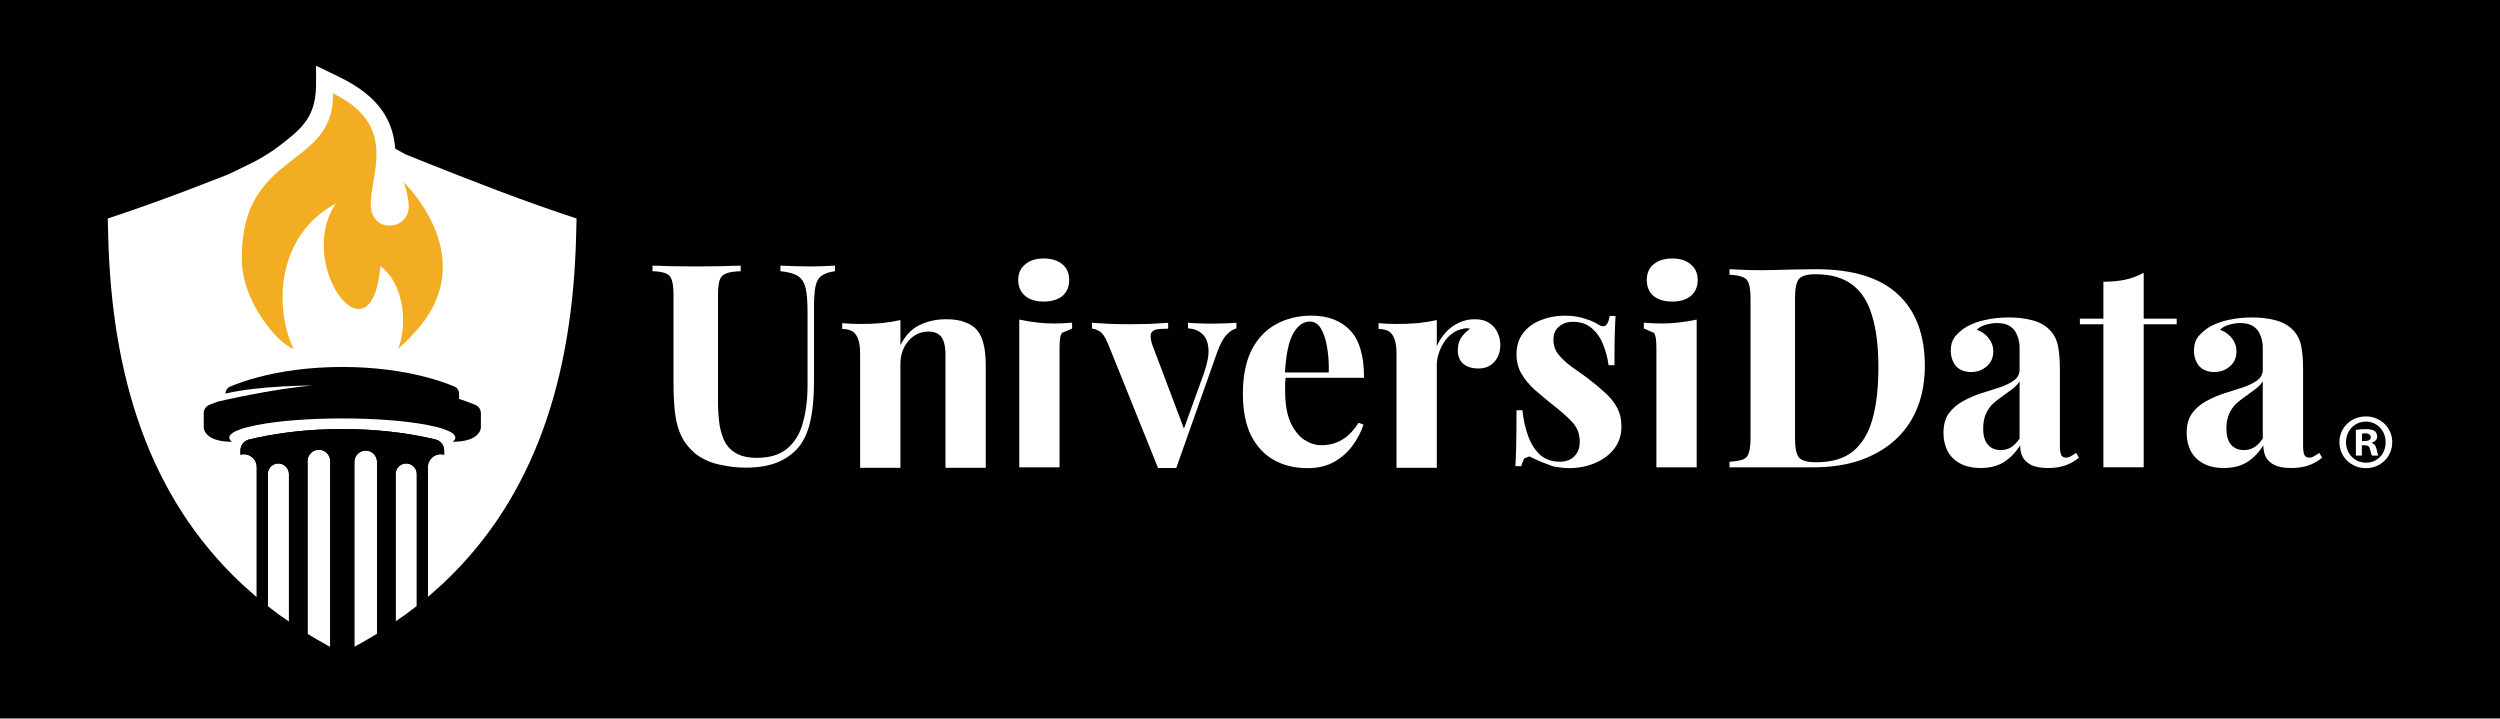
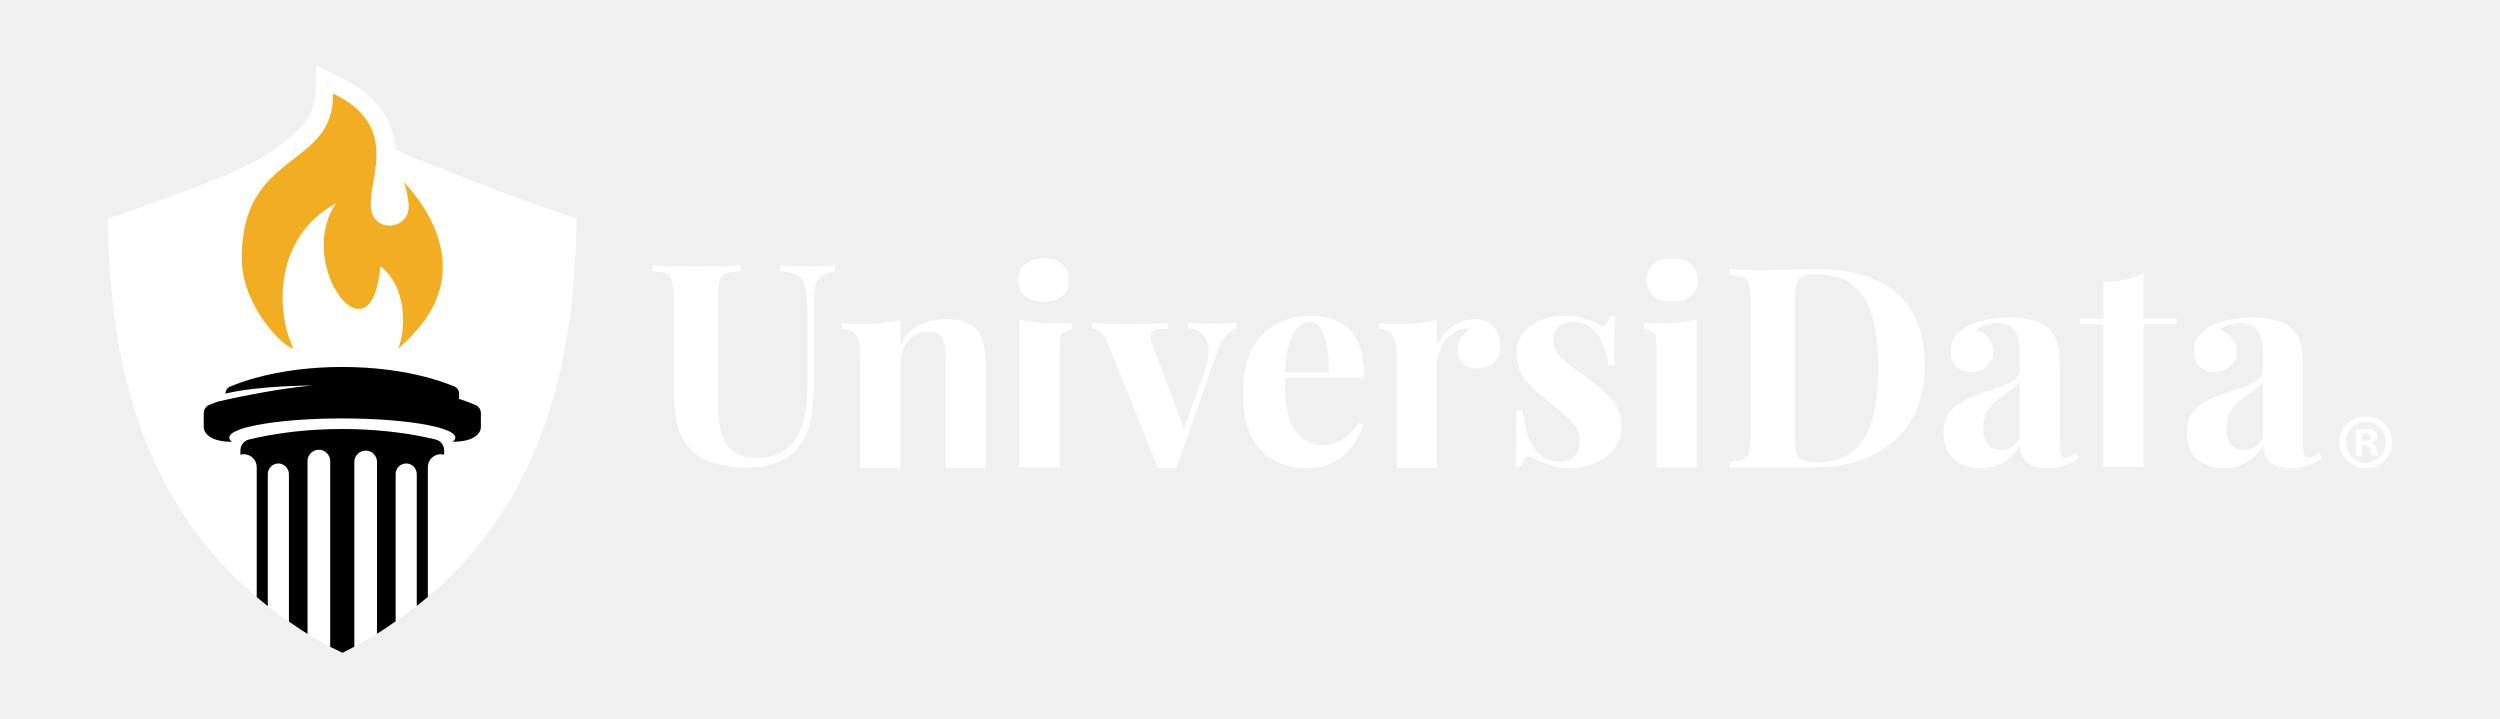
- <svg xmlns="http://www.w3.org/2000/svg" viewBox="0 0 2140 615">
-   <defs>
-     <style>
-       .cls-1 {
-         fill: #fff;
-       }
- 
-       .cls-2 {
-         fill: #f3ad23;
-       }
-     </style>
-   </defs>
-   <rect width="2140" height="615" />
-   <g id="Fiamma_15_" data-name="Fiamma 15%">
+ <svg xmlns="http://www.w3.org/2000/svg" id="Fiamma_15_" data-name="Fiamma 15%" viewBox="0 0 2140 615">
+   <g>
    <g>
-       <g>
-         <g>
-           <path class="cls-1" d="M272.96,384.97c-4.31,0-7.97,2.81-9.23,6.71-.31.94-.47,1.95-.47,3.01v147.9c5.66,3.47,11.5,6.85,17.48,10.13l1.94.95v-158.98c0-5.36-4.37-9.72-9.72-9.72Z" />
-           <path class="cls-1" d="M313.05,385.71c-5.36,0-9.72,4.36-9.72,9.72v158.16l1.7-.87c6.07-3.33,11.99-6.75,17.73-10.28v-147.02c0-5.36-4.37-9.72-9.71-9.72Z" />
-           <path class="cls-1" d="M478.39,181.95c-5.78-1.94-11.52-3.96-17.27-5.99-23.26-8.2-46.28-17.06-69.25-26.03-14.94-5.84-29.81-11.83-44.7-17.8-3.01-1.67-5.96-3.3-8.84-4.81-1.77-22.18-11.78-44.09-48.29-61.61l-19.49-9.48v12.46c.62,30.09-10.33,39.9-30.38,55.35l-.1.1c-4.03,3.11-8.2,6-12.53,8.66-3.97,2.49-8.07,4.79-12.3,6.85-4.63,2.3-9.35,4.6-14.21,6.92-1.87.91-3.8,1.81-5.7,2.72-.53.21-1.07.43-1.6.64-22.98,8.98-46,17.85-69.26,26.06-5.69,2.01-11.39,4.02-17.11,5.95l-15.12,5.09.42,15.94c3.08,117.95,34.03,221.61,114.07,296.63l11.13,9.95c.63.54,1.28,1.07,1.92,1.61v-111.24c0-5.33-3.72-9.66-8.49-10.79-1.69-.42-3.51-.42-5.33.07l-.13.05v-3.69c0-4.44,3.04-8.29,7.36-9.33l.07-.02h.03c2.13-.54,4.28-1.02,6.49-1.5,22.08-4.78,46.93-7.46,73.24-7.46s51.16,2.68,73.24,7.46c2.19.47,4.36.96,6.49,1.5h.02l.08.02c4.32,1.04,7.36,4.89,7.36,9.33v3.69l-.16-.05c-6.97-1.85-13.79,3.5-13.79,10.73v111.03c.55-.47,1.12-.93,1.67-1.4l11.13-9.95c80.04-75.01,110.98-178.66,114.07-296.6l.42-15.97-15.15-5.08Z" />
-           <path class="cls-1" d="M347.71,396.72c-4.96,0-9.04,4.05-9.04,9.04v126.07l7.94-5.45c3.47-2.53,6.85-5.1,10.17-7.71v-112.91c0-4.99-4.08-9.04-9.07-9.04Z" />
-           <path class="cls-1" d="M238.3,396.72c-4.73,0-8.62,3.64-9.02,8.24-.03.26-.05.52-.05.8v113.1c3.24,2.55,6.55,5.06,9.93,7.52l8.18,5.62v-126.24c0-4.96-4.08-9.04-9.04-9.04Z" />
-         </g>
-         <path id="Colonna" d="M380.03,389.19l.16.05v-3.69c0-4.44-3.04-8.29-7.36-9.33l-.08-.02h-.02c-2.13-.54-4.29-1.02-6.49-1.5-22.08-4.78-46.97-7.46-73.24-7.46s-51.16,2.68-73.24,7.46c-2.21.47-4.36.96-6.49,1.5h-.03l-.07.02c-4.32,1.04-7.36,4.89-7.36,9.33v3.69l.13-.05c1.82-.49,3.64-.49,5.33-.07,4.76,1.14,8.49,5.46,8.49,10.79v111.24c3.09,2.61,6.24,5.18,9.46,7.71v-113.1c0-.28.01-.54.05-.8.41-4.6,4.29-8.24,9.02-8.24s9.04,4.08,9.04,9.04v126.24l10.54,7.24c1.77,1.13,3.56,2.25,5.37,3.36v-147.9c0-1.06.16-2.06.47-3.01,1.27-3.9,4.93-6.71,9.23-6.71,5.35,0,9.72,4.36,9.72,9.72v158.98l10.49,5.1,10.15-5.18v-158.16c0-5.36,4.36-9.72,9.72-9.72s9.71,4.36,9.71,9.72v147.02c1.72-1.06,3.44-2.13,5.13-3.21l10.79-7.41v-126.07c0-4.99,4.08-9.04,9.04-9.04s9.07,4.05,9.07,9.04v112.91c3.22-2.53,6.37-5.11,9.46-7.72v-111.03c0-7.23,6.81-12.58,13.79-10.73Z" />
-         <path id="Capitello" d="M406.89,346.59c-4.41-1.83-9.07-3.54-13.92-5.16v-4.62c0-2.6-1.58-4.93-3.98-5.93-6.87-2.85-14.42-5.4-22.5-7.61-21.35-5.8-46.53-9.15-73.48-9.15s-52.15,3.34-73.48,9.15c-8.09,2.2-15.63,4.76-22.5,7.61-2.4,1-3.98,3.32-3.98,5.93v.09c29.66-7.05,74.37-6.87,74.37-6.87-33.87,2.75-80.25,13.52-81.51,13.91-2.32.86-4.58,1.74-6.78,2.65-2.85,1.18-4.73,3.94-4.73,7.03v12.4s0,12.14,24.17,12.14c-1.52-1.18-2.31-2.37-2.31-3.6,0-2.55,3.44-4.99,9.56-7.12,3.71-1.31,8.41-2.52,13.95-3.57,17.74-3.5,43.96-5.7,73.24-5.7s55.5,2.21,73.24,5.7c5.54,1.05,10.25,2.26,13.95,3.57,6.12,2.13,9.57,4.57,9.57,7.12,0,1.23-.79,2.42-2.31,3.6,24.17,0,24.17-12.14,24.17-12.14v-12.4c0-3.09-1.87-5.85-4.73-7.03Z" />
-         <path id="Fiamma" class="cls-2" d="M353.66,285.95c-2.9,3.62-9.19,9.46-12.92,12.74,7.56-18.25,6.69-54.41-15.11-70.83-7.61,87.01-73.57-1.61-38.11-53.71-53.22,28.85-51.7,92.74-36.23,124.54-5.84-2.12-12.24-8.13-16.7-13.03-16.83-18.79-28.29-43.62-27.6-65.49,0-91.91,79.58-75.62,78.03-140.21,70.9,33.98,13.84,92.98,39.5,110.57,9.22,6.32,27.52,1.14,25.17-17.18-1.83-14.28-4.58-17.74-4.58-17.98,1.92,2.32,69.44,66.86,8.55,130.57Z" />
-       </g>
-       <g>
-         <g id="UniversiData">
-           <path class="cls-1" d="M1903.64,400.6c-7.19,0-13.17-1.36-17.96-4.07-4.79-2.71-8.3-6.31-10.54-10.78-2.24-4.63-3.36-9.66-3.36-15.09,0-6.87,1.52-12.45,4.55-16.77,3.19-4.31,7.27-7.82,12.22-10.54,4.95-2.71,10.14-4.95,15.57-6.71,5.59-1.76,10.85-3.43,15.81-5.03,5.11-1.76,9.19-3.75,12.22-5.99,3.2-2.4,4.79-5.43,4.79-9.1v-18.68c0-4.15-.72-7.82-2.16-11.02-1.27-3.35-3.35-5.91-6.22-7.66-2.71-1.76-6.31-2.63-10.78-2.63-3.2,0-6.39.48-9.58,1.44-3.19.8-5.84,2.24-7.9,4.31,4.46,1.6,7.9,4.07,10.3,7.43,2.55,3.19,3.83,6.87,3.83,11.02,0,5.43-1.92,9.74-5.75,12.93-3.67,3.19-8.06,4.79-13.17,4.79-5.75,0-10.14-1.76-13.17-5.27-2.88-3.67-4.31-8.06-4.31-13.17,0-4.63,1.11-8.46,3.35-11.5,2.4-3.03,5.67-5.91,9.82-8.62,4.47-2.55,9.82-4.55,16.04-5.99,6.39-1.44,13.26-2.16,20.61-2.16s13.97.8,19.87,2.4c5.92,1.44,10.87,4.15,14.85,8.14,3.68,3.67,6.07,8.22,7.19,13.65,1.12,5.27,1.68,11.98,1.68,20.12v65.15c0,3.99.4,6.79,1.19,8.38.81,1.44,2.16,2.16,4.08,2.16,1.43,0,2.79-.4,4.07-1.2,1.44-.8,2.96-1.76,4.55-2.87l2.4,4.07c-3.35,2.87-7.27,5.11-11.73,6.71-4.31,1.44-9.19,2.16-14.61,2.16-5.92,0-10.62-.8-14.14-2.39-3.51-1.76-6.06-4.07-7.66-6.95-1.43-2.87-2.16-6.23-2.16-10.06-3.83,6.07-8.46,10.86-13.89,14.37-5.43,3.35-12.06,5.03-19.88,5.03ZM1920.65,385.27c3.19,0,6.06-.72,8.62-2.16,2.71-1.6,5.27-4.15,7.66-7.66v-49.1c-1.43,2.4-3.43,4.55-5.98,6.47-2.55,1.92-5.27,3.91-8.14,5.99-2.88,1.92-5.68,4.07-8.39,6.47-2.55,2.39-4.63,5.35-6.22,8.86-1.6,3.51-2.4,7.74-2.4,12.69,0,6.23,1.35,10.86,4.06,13.89,2.73,3.03,6.31,4.55,10.79,4.55Z" />
-           <path class="cls-1" d="M1835,233.5v39.28h28.26v4.79h-28.26v122.4h-34.5v-122.4h-20.12v-4.79h20.12v-31.62c6.71,0,12.85-.56,18.44-1.68,5.76-1.28,11.1-3.27,16.06-5.99Z" />
-           <path class="cls-1" d="M1695.47,400.6c-7.19,0-13.18-1.36-17.97-4.07-4.79-2.71-8.3-6.31-10.54-10.78-2.24-4.63-3.35-9.66-3.35-15.09,0-6.87,1.52-12.45,4.55-16.77,3.19-4.31,7.27-7.82,12.22-10.54,4.95-2.71,10.14-4.95,15.57-6.71,5.59-1.76,10.86-3.43,15.81-5.03,5.11-1.76,9.19-3.75,12.22-5.99,3.19-2.4,4.79-5.43,4.79-9.1v-18.68c0-4.15-.73-7.82-2.16-11.02-1.28-3.35-3.35-5.91-6.23-7.66-2.71-1.76-6.3-2.63-10.78-2.63-3.19,0-6.38.48-9.58,1.44-3.19.8-5.82,2.24-7.9,4.31,4.47,1.6,7.9,4.07,10.3,7.43,2.55,3.19,3.84,6.87,3.84,11.02,0,5.43-1.92,9.74-5.75,12.93-3.68,3.19-8.07,4.79-13.18,4.79-5.75,0-10.14-1.76-13.17-5.27-2.87-3.67-4.31-8.06-4.31-13.17,0-4.63,1.12-8.46,3.35-11.5,2.39-3.03,5.67-5.91,9.82-8.62,4.47-2.55,9.82-4.55,16.05-5.99,6.39-1.44,13.25-2.16,20.6-2.16s13.98.8,19.88,2.4c5.9,1.44,10.86,4.15,14.85,8.14,3.67,3.67,6.06,8.22,7.19,13.65,1.11,5.27,1.67,11.98,1.67,20.12v65.15c0,3.99.4,6.79,1.2,8.38.79,1.44,2.16,2.16,4.06,2.16,1.44,0,2.8-.4,4.08-1.2,1.44-.8,2.95-1.76,4.55-2.87l2.4,4.07c-3.36,2.87-7.27,5.11-11.74,6.71-4.31,1.44-9.17,2.16-14.61,2.16-5.9,0-10.62-.8-14.13-2.39-3.52-1.76-6.07-4.07-7.66-6.95-1.44-2.87-2.16-6.23-2.16-10.06-3.84,6.07-8.46,10.86-13.9,14.37-5.43,3.35-12.05,5.03-19.87,5.03ZM1712.47,385.27c3.2,0,6.07-.72,8.63-2.16,2.71-1.6,5.27-4.15,7.66-7.66v-49.1c-1.44,2.4-3.44,4.55-6,6.47-2.55,1.92-5.27,3.91-8.14,5.99-2.87,1.92-5.67,4.07-8.38,6.47-2.55,2.39-4.63,5.35-6.23,8.86-1.59,3.51-2.4,7.74-2.4,12.69,0,6.23,1.36,10.86,4.08,13.89,2.71,3.03,6.31,4.55,10.78,4.55Z" />
-           <path class="cls-1" d="M1554.5,230.44c31.46,0,54.85,7.19,70.18,21.56,15.33,14.21,22.99,34.65,22.99,61.32,0,17.41-3.75,32.65-11.26,45.75-7.51,12.93-18.44,22.99-32.82,30.18-14.21,7.19-31.3,10.78-51.26,10.78h-71.86v-4.79c5.11-.32,8.94-.96,11.5-1.92,2.56-.96,4.23-2.87,5.03-5.75.96-2.88,1.44-7.19,1.44-12.94v-118.8c0-5.91-.48-10.22-1.44-12.93-.8-2.87-2.55-4.79-5.27-5.75-2.56-1.12-6.31-1.76-11.26-1.92v-4.79c3.99.16,9.34.4,16.05.72,6.87.16,13.65.16,20.36,0,5.75-.16,12.22-.32,19.4-.48,7.35-.16,13.41-.24,18.2-.24ZM1554.26,234.75c-7.35,0-12.14,1.36-14.37,4.07-2.24,2.71-3.35,8.22-3.35,16.53v119.76c0,8.3,1.12,13.81,3.35,16.53,2.39,2.71,7.26,4.07,14.61,4.07,13.41,0,23.95-3.11,31.62-9.34,7.82-6.39,13.41-15.65,16.77-27.78,3.35-12.14,5.03-26.91,5.03-44.31s-1.84-32.65-5.51-44.31c-3.51-11.82-9.18-20.6-17.01-26.35-7.82-5.91-18.2-8.86-31.14-8.86Z" />
-           <path class="cls-1" d="M1452.36,273.56v126.47h1.92-36.41v-97.73c0-7.19.19-13.98-2.04-17.34l-8.7-3.74v-5.03c5.11.48,10.06.72,14.85.72,6.71,0,8.35-.24,14.09-.72,5.91-.64,11.34-1.52,16.29-2.63Z" />
-           <path class="cls-1" d="M1447.25,226.29c-3.83-3.35-9.1-5.03-15.81-5.03s-12.06,1.68-16.05,5.03c-3.83,3.19-5.75,7.66-5.75,13.41s1.92,10.3,5.75,13.65c3.99,3.19,9.34,4.79,16.05,4.79s11.98-1.6,15.81-4.79c3.99-3.35,5.99-7.9,5.99-13.65s-2-10.22-5.99-13.41Z" />
-           <path class="cls-1" d="M872.49,273.56v126.47h-1.92,36.41v-97.73c0-7.19-.2-13.98,2.04-17.34l8.7-3.74v-5.03c-5.11.48-10.06.72-14.85.72-6.71,0-8.35-.24-14.09-.72-5.91-.64-11.34-1.52-16.29-2.63Z" />
-           <path class="cls-1" d="M877.6,226.29c3.83-3.35,9.1-5.03,15.81-5.03s12.06,1.68,16.05,5.03c3.83,3.19,5.75,7.66,5.75,13.41s-1.92,10.3-5.75,13.65c-3.99,3.19-9.34,4.79-16.05,4.79s-11.98-1.6-15.81-4.79c-3.99-3.35-5.99-7.9-5.99-13.65s2-10.22,5.99-13.41Z" />
-           <path class="cls-1" d="M1339.33,270.21c6.71,0,12.54.88,17.49,2.63,5.11,1.6,8.78,3.19,11.02,4.79,5.43,3.67,8.78,1.28,10.06-7.19h5.03c-.32,4.47-.56,9.98-.72,16.53-.16,6.39-.24,14.93-.24,25.63h-5.03c-.8-5.91-2.32-11.74-4.55-17.49-2.24-5.75-5.51-10.46-9.82-14.13-4.15-3.67-9.58-5.51-16.29-5.51-4.63,0-8.54,1.36-11.74,4.07-3.19,2.55-4.79,6.31-4.79,11.26s1.44,9.02,4.31,12.69c2.88,3.51,6.55,6.95,11.02,10.3,4.63,3.19,9.42,6.63,14.37,10.3,5.27,3.99,10.06,7.98,14.37,11.98,4.31,3.83,7.74,8.06,10.3,12.69,2.55,4.63,3.83,10.14,3.83,16.53,0,7.19-2.08,13.49-6.23,18.92-4.15,5.27-9.66,9.34-16.53,12.22-6.71,2.87-14.21,4.31-22.52,4.31-4.79,0-12.93-1.44-12.93-1.44l-9.58-3.59-5.99-2.64-5.03-2.39-4.31,1.68s-2,3.83-2.63,6.71h-5.03c.32-5.11.56-11.34.72-18.68.16-7.35.24-17.09.24-29.22h5.03c.96,8.62,2.71,16.29,5.27,22.99,2.55,6.55,5.99,11.74,10.3,15.57,4.47,3.67,10.06,5.51,16.77,5.51,2.71,0,5.35-.56,7.9-1.68,2.55-1.12,4.63-2.95,6.23-5.51,1.76-2.55,2.63-5.83,2.63-9.82,0-7.03-2.32-12.85-6.95-17.49-4.47-4.63-10.22-9.66-17.25-15.09-5.11-4.15-9.98-8.22-14.61-12.22-4.47-4.15-8.14-8.62-11.02-13.41-2.87-4.95-4.31-10.54-4.31-16.77,0-7.19,1.92-13.25,5.75-18.2,3.83-4.95,8.86-8.62,15.09-11.02,6.39-2.55,13.17-3.83,20.36-3.83Z" />
-           <path class="cls-1" d="M1262.49,273.27c5.11,0,9.26,1.12,12.45,3.35,3.19,2.08,5.51,4.79,6.95,8.14,1.6,3.35,2.39,6.87,2.39,10.54,0,5.91-1.76,10.78-5.27,14.61-3.35,3.67-7.82,5.51-13.41,5.51s-9.98-1.36-13.17-4.07c-3.03-2.87-4.55-6.63-4.55-11.26s.96-8.14,2.87-11.02c2.08-3.03,4.63-5.59,7.66-7.66-2.24-.64-4.47-.56-6.71.24-3.03.48-5.91,1.76-8.62,3.83-2.71,1.92-5.03,4.39-6.95,7.43-1.92,2.87-3.43,6.07-4.55,9.58-1.12,3.35-1.68,6.63-1.68,9.82v88.14h-34.49v-97.73c0-7.19-1.12-12.46-3.35-15.81-2.08-3.51-6.07-5.27-11.98-5.27v-5.03c5.11.48,10.06.72,14.85.72,6.71,0,12.93-.24,18.68-.72,5.91-.64,11.34-1.52,16.29-2.63v22.28c1.92-4.31,4.47-8.22,7.66-11.74,3.19-3.51,6.87-6.23,11.02-8.14,4.15-2.08,8.78-3.11,13.89-3.11Z" />
-           <path class="cls-1" d="M1122.59,270.21c14.05,0,25.07,4.15,33.05,12.46,7.98,8.3,11.98,21.88,11.98,40.72h-78.8l-.48-4.55h49.1c.16-7.82-.32-15.01-1.44-21.56-1.12-6.71-2.87-12.06-5.27-16.05-2.4-3.99-5.59-5.99-9.58-5.99-5.59,0-10.38,3.51-14.37,10.54-3.83,7.03-6.15,18.68-6.95,34.97l.72,1.44c-.16,1.92-.32,3.91-.48,5.99v6.47c0,11.02,1.52,19.96,4.55,26.83,3.19,6.87,7.19,11.9,11.98,15.09,4.79,3.03,9.66,4.55,14.61,4.55,3.35,0,6.79-.48,10.3-1.44,3.67-1.12,7.35-3.03,11.02-5.75,3.67-2.87,7.11-6.87,10.3-11.98l4.31,1.44c-1.92,6.07-4.95,11.98-9.1,17.72-4.15,5.75-9.42,10.46-15.81,14.13-6.39,3.67-14.05,5.51-22.99,5.51-10.86,0-20.44-2.32-28.74-6.95-8.3-4.63-14.85-11.66-19.64-21.08-4.63-9.42-6.95-21.4-6.95-35.93s2.48-27.23,7.42-37.13c5.11-9.9,12.06-17.25,20.84-22.04,8.94-4.95,19.08-7.43,30.42-7.43Z" />
-           <path class="cls-1" d="M1058.36,276.32v4.79c-3.03.8-5.91,2.71-8.62,5.75-2.71,2.87-5.35,7.82-7.9,14.85l-34.97,98.92h-15.57l-42.63-105.87c-2.55-6.23-5.11-9.98-7.66-11.26-2.4-1.44-4.47-2.16-6.23-2.16v-5.03c5.11.32,10.38.64,15.81.96,5.59.16,11.66.24,18.2.24,4.95,0,10.14-.08,15.57-.24,5.59-.32,10.78-.64,15.57-.96v5.03c-3.35,0-6.39.16-9.1.48-2.55.32-4.31,1.36-5.27,3.11-.96,1.76-.8,4.87.48,9.34l28.02,74.25-2.39,3.35,18.92-52.46c3.03-8.62,4.31-15.65,3.83-21.08-.48-5.59-2.24-9.74-5.27-12.46-3.03-2.87-7.11-4.47-12.22-4.79v-4.79c2.39.16,4.95.32,7.66.48,2.87,0,5.59.08,8.14.24h7.19c3.19,0,6.55-.08,10.06-.24,3.51-.16,6.31-.32,8.38-.48Z" />
-           <path class="cls-1" d="M810.03,273.27c6.71,0,12.14.88,16.29,2.63,4.31,1.6,7.67,3.83,10.06,6.71,2.55,3.03,4.39,6.95,5.51,11.74,1.28,4.79,1.92,11.26,1.92,19.4v86.71h-34.49v-96.77c0-3.99-.4-7.43-1.2-10.3-.8-3.03-2.23-5.35-4.31-6.95-2.08-1.76-5.19-2.63-9.34-2.63s-8.3,1.2-11.98,3.59c-3.51,2.4-6.39,5.75-8.62,10.06-2.08,4.15-3.11,8.86-3.11,14.13v88.86h-34.49v-97.73c0-7.19-1.12-12.46-3.35-15.81-2.08-3.51-6.07-5.27-11.98-5.27v-5.03c5.11.48,10.06.72,14.85.72,6.71,0,12.93-.24,18.68-.72,5.91-.64,11.34-1.52,16.29-2.63v21.56c3.99-8.14,9.42-13.89,16.29-17.25,6.87-3.35,14.53-5.03,22.99-5.03Z" />
-           <path class="cls-1" d="M714.74,227.38v4.79c-5.11.64-9.02,2-11.74,4.07-2.55,1.92-4.23,5.03-5.03,9.34-.8,4.31-1.2,10.38-1.2,18.2v63.47c0,10.38-.72,19.88-2.16,28.5-1.44,8.62-3.99,16.05-7.66,22.28-4.15,6.87-10.22,12.29-18.2,16.29-7.98,3.99-18.12,5.99-30.42,5.99-7.35,0-14.85-.88-22.52-2.64-7.66-1.6-14.53-4.71-20.6-9.34-5.11-4.31-9.02-9.18-11.74-14.61-2.71-5.43-4.55-11.82-5.51-19.16-.96-7.51-1.44-16.37-1.44-26.59v-75.21c0-5.91-.48-10.22-1.44-12.93-.8-2.87-2.48-4.79-5.03-5.75-2.55-1.12-6.39-1.76-11.5-1.92v-4.79c3.99.16,9.34.32,16.05.48,6.87.16,13.97.24,21.32.24s14.37-.08,21.08-.24c6.87-.16,12.53-.32,17.01-.48v4.79c-5.43.16-9.58.8-12.46,1.92-2.71.96-4.55,2.87-5.51,5.75-.96,2.71-1.44,7.03-1.44,12.93v90.3c0,7.98.48,15.09,1.44,21.32,1.12,6.07,2.87,11.18,5.27,15.33,2.55,3.99,5.99,7.03,10.3,9.1,4.31,2.08,9.66,3.11,16.05,3.11,11.18,0,19.88-2.64,26.11-7.91,6.39-5.27,10.86-12.53,13.41-21.8,2.71-9.42,4.07-20.2,4.07-32.34v-63.23c0-8.78-.56-15.49-1.68-20.12-1.12-4.79-3.35-8.22-6.71-10.3-3.19-2.08-8.14-3.43-14.85-4.07v-4.79c3.03.16,7.03.32,11.98.48,4.95.16,9.58.24,13.89.24,3.83,0,7.58-.08,11.26-.24,3.83-.16,7.03-.32,9.58-.48Z" />
-         </g>
-         <path class="cls-1" d="M2047.76,378.47c0,12.48-9.8,22.28-22.54,22.28s-22.68-9.8-22.68-22.28,10.06-22.01,22.68-22.01,22.54,9.8,22.54,22.01ZM2008.18,378.47c0,9.8,7.25,17.58,17.18,17.58s16.77-7.78,16.77-17.45-7.11-17.71-16.91-17.71-17.04,7.92-17.04,17.58ZM2021.73,390.01h-5.1v-22.01c2.01-.4,4.83-.67,8.45-.67,4.16,0,6.04.67,7.65,1.61,1.21.94,2.15,2.68,2.15,4.83,0,2.42-1.88,4.29-4.56,5.1v.27c2.15.81,3.36,2.42,4.03,5.37.67,3.36,1.07,4.7,1.61,5.5h-5.5c-.67-.81-1.07-2.82-1.74-5.37-.4-2.42-1.74-3.49-4.56-3.49h-2.42v8.86ZM2021.87,377.53h2.42c2.82,0,5.1-.94,5.1-3.22,0-2.01-1.48-3.35-4.7-3.35-1.34,0-2.28.13-2.82.27v6.31Z" />
-       </g>
+       <path d="M272.96,384.97c-4.31,0-7.97,2.81-9.23,6.71-.31.94-.47,1.95-.47,3.01v147.9c5.66,3.47,11.5,6.85,17.48,10.13l1.94.95v-158.98c0-5.36-4.37-9.72-9.72-9.72Z" fill="#fff" />
+       <path d="M313.05,385.71c-5.36,0-9.72,4.36-9.72,9.72v158.16l1.7-.87c6.07-3.33,11.99-6.75,17.73-10.28v-147.02c0-5.36-4.37-9.72-9.71-9.72Z" fill="#fff" />
+       <path d="M478.39,181.95c-5.78-1.94-11.52-3.96-17.27-5.99-23.26-8.2-46.28-17.06-69.25-26.03-14.94-5.84-29.81-11.83-44.7-17.8-3.01-1.67-5.96-3.3-8.84-4.81-1.77-22.18-11.78-44.09-48.29-61.61l-19.49-9.48v12.46c.62,30.09-10.33,39.9-30.38,55.35l-.1.1c-4.03,3.11-8.2,6-12.53,8.66-3.97,2.49-8.07,4.79-12.3,6.85-4.63,2.3-9.35,4.6-14.21,6.92-1.87.91-3.8,1.81-5.7,2.72-.53.21-1.07.43-1.6.64-22.98,8.98-46,17.85-69.26,26.06-5.69,2.01-11.39,4.02-17.11,5.95l-15.12,5.09.42,15.94c3.08,117.95,34.03,221.61,114.07,296.63l11.13,9.95c.63.54,1.28,1.07,1.92,1.61v-111.24c0-5.33-3.72-9.66-8.49-10.79-1.69-.42-3.51-.42-5.33.07l-.13.05v-3.69c0-4.44,3.04-8.29,7.36-9.33l.07-.02h.03c2.13-.54,4.28-1.02,6.49-1.5,22.08-4.78,46.93-7.46,73.24-7.46s51.16,2.68,73.24,7.46c2.19.47,4.36.96,6.49,1.5h.02l.08.02c4.32,1.04,7.36,4.89,7.36,9.33v3.69l-.16-.05c-6.97-1.85-13.79,3.5-13.79,10.73v111.03c.55-.47,1.12-.93,1.67-1.4l11.13-9.95c80.04-75.01,110.98-178.66,114.07-296.6l.42-15.97-15.15-5.08Z" fill="#fff" />
+       <path d="M347.71,396.72c-4.96,0-9.04,4.05-9.04,9.04v126.07l7.94-5.45c3.47-2.53,6.85-5.1,10.17-7.71v-112.91c0-4.99-4.08-9.04-9.07-9.04Z" fill="#fff" />
+       <path d="M238.3,396.72c-4.73,0-8.62,3.64-9.02,8.24-.03.26-.05.52-.05.8v113.1c3.24,2.55,6.55,5.06,9.93,7.52l8.18,5.62v-126.24c0-4.96-4.08-9.04-9.04-9.04Z" fill="#fff" />
    </g>
+     <path id="Colonna" d="M380.03,389.19l.16.05v-3.69c0-4.44-3.04-8.29-7.36-9.33l-.08-.02h-.02c-2.13-.54-4.29-1.02-6.49-1.5-22.08-4.78-46.97-7.46-73.24-7.46s-51.16,2.68-73.24,7.46c-2.21.47-4.36.96-6.49,1.5h-.03l-.07.02c-4.32,1.04-7.36,4.89-7.36,9.33v3.69l.13-.05c1.82-.49,3.64-.49,5.33-.07,4.76,1.14,8.49,5.46,8.49,10.79v111.24c3.09,2.61,6.24,5.18,9.46,7.71v-113.1c0-.28.01-.54.05-.8.41-4.6,4.29-8.24,9.02-8.24s9.04,4.08,9.04,9.04v126.24l10.54,7.24c1.77,1.13,3.56,2.25,5.37,3.36v-147.9c0-1.06.16-2.06.47-3.01,1.27-3.9,4.93-6.71,9.23-6.71,5.35,0,9.72,4.36,9.72,9.72v158.98l10.49,5.1,10.15-5.18v-158.16c0-5.36,4.36-9.72,9.72-9.72s9.71,4.36,9.71,9.72v147.02c1.72-1.06,3.44-2.13,5.13-3.21l10.79-7.41v-126.07c0-4.99,4.08-9.04,9.04-9.04s9.07,4.05,9.07,9.04v112.91c3.22-2.53,6.37-5.11,9.46-7.72v-111.03c0-7.23,6.81-12.58,13.79-10.73Z" />
+     <path id="Capitello" d="M406.89,346.59c-4.41-1.83-9.07-3.54-13.92-5.16v-4.62c0-2.6-1.58-4.93-3.98-5.93-6.87-2.85-14.42-5.4-22.5-7.61-21.35-5.8-46.53-9.15-73.48-9.15s-52.15,3.34-73.48,9.15c-8.09,2.2-15.63,4.76-22.5,7.61-2.4,1-3.98,3.32-3.98,5.93v.09c29.66-7.05,74.37-6.87,74.37-6.87-33.87,2.75-80.25,13.52-81.51,13.91-2.32.86-4.58,1.74-6.78,2.65-2.85,1.18-4.73,3.94-4.73,7.03v12.4s0,12.14,24.17,12.14c-1.52-1.18-2.31-2.37-2.31-3.6,0-2.55,3.44-4.99,9.56-7.12,3.71-1.31,8.41-2.52,13.95-3.57,17.74-3.5,43.96-5.7,73.24-5.7s55.5,2.21,73.24,5.7c5.54,1.05,10.25,2.26,13.95,3.57,6.12,2.13,9.57,4.57,9.57,7.12,0,1.23-.79,2.42-2.31,3.6,24.17,0,24.17-12.14,24.17-12.14v-12.4c0-3.09-1.87-5.85-4.73-7.03Z" />
+     <path id="Fiamma" d="M353.66,285.95c-2.9,3.62-9.19,9.46-12.92,12.74,7.56-18.25,6.69-54.41-15.11-70.83-7.61,87.01-73.57-1.61-38.11-53.71-53.22,28.85-51.7,92.74-36.23,124.54-5.84-2.12-12.24-8.13-16.7-13.03-16.83-18.79-28.29-43.62-27.6-65.49,0-91.91,79.58-75.62,78.03-140.21,70.9,33.98,13.84,92.98,39.5,110.57,9.22,6.32,27.52,1.14,25.17-17.18-1.83-14.28-4.58-17.74-4.58-17.98,1.92,2.32,69.44,66.86,8.55,130.57Z" fill="#f3ad23" />
+   </g>
+   <g>
+     <g id="UniversiData">
+       <path d="M1903.64,400.6c-7.19,0-13.17-1.36-17.96-4.07-4.79-2.71-8.3-6.31-10.54-10.78-2.24-4.63-3.36-9.66-3.36-15.09,0-6.87,1.52-12.45,4.55-16.77,3.19-4.31,7.27-7.82,12.22-10.54,4.95-2.71,10.14-4.95,15.57-6.71,5.59-1.76,10.85-3.43,15.81-5.03,5.11-1.76,9.19-3.75,12.22-5.99,3.2-2.4,4.79-5.43,4.79-9.1v-18.68c0-4.15-.72-7.82-2.16-11.02-1.27-3.35-3.35-5.91-6.22-7.66-2.71-1.76-6.31-2.63-10.78-2.63-3.2,0-6.39.48-9.58,1.44-3.19.8-5.84,2.24-7.9,4.31,4.46,1.6,7.9,4.07,10.3,7.43,2.55,3.19,3.83,6.87,3.83,11.02,0,5.43-1.92,9.74-5.75,12.93-3.67,3.19-8.06,4.79-13.17,4.79-5.75,0-10.14-1.76-13.17-5.27-2.88-3.67-4.31-8.06-4.31-13.17,0-4.63,1.11-8.46,3.35-11.5,2.4-3.03,5.67-5.91,9.82-8.62,4.47-2.55,9.82-4.55,16.04-5.99,6.39-1.44,13.26-2.16,20.61-2.16s13.97.8,19.87,2.4c5.92,1.44,10.87,4.15,14.85,8.14,3.68,3.67,6.07,8.22,7.19,13.65,1.12,5.27,1.68,11.98,1.68,20.12v65.15c0,3.99.4,6.79,1.19,8.38.81,1.44,2.16,2.16,4.08,2.16,1.43,0,2.79-.4,4.07-1.2,1.44-.8,2.96-1.76,4.55-2.87l2.4,4.07c-3.35,2.87-7.27,5.11-11.73,6.71-4.31,1.44-9.19,2.16-14.61,2.16-5.92,0-10.62-.8-14.14-2.39-3.51-1.76-6.06-4.07-7.66-6.95-1.43-2.87-2.16-6.23-2.16-10.06-3.83,6.07-8.46,10.86-13.89,14.37-5.43,3.35-12.06,5.03-19.88,5.03ZM1920.65,385.27c3.19,0,6.06-.72,8.62-2.16,2.71-1.6,5.27-4.15,7.66-7.66v-49.1c-1.43,2.4-3.43,4.55-5.98,6.47-2.55,1.92-5.27,3.91-8.14,5.99-2.88,1.92-5.68,4.07-8.39,6.47-2.55,2.39-4.63,5.35-6.22,8.86-1.6,3.51-2.4,7.74-2.4,12.69,0,6.23,1.35,10.86,4.06,13.89,2.73,3.03,6.31,4.55,10.79,4.55Z" fill="#fff" />
+       <path d="M1835,233.5v39.28h28.26v4.79h-28.26v122.4h-34.5v-122.4h-20.12v-4.79h20.12v-31.62c6.71,0,12.85-.56,18.44-1.68,5.76-1.28,11.1-3.27,16.06-5.99Z" fill="#fff" />
+       <path d="M1695.47,400.6c-7.19,0-13.18-1.36-17.97-4.07-4.79-2.71-8.3-6.31-10.54-10.78-2.24-4.63-3.35-9.66-3.35-15.09,0-6.87,1.52-12.45,4.55-16.77,3.19-4.31,7.27-7.82,12.22-10.54,4.95-2.71,10.14-4.95,15.57-6.71,5.59-1.76,10.86-3.43,15.81-5.03,5.11-1.76,9.19-3.75,12.22-5.99,3.19-2.4,4.79-5.43,4.79-9.1v-18.68c0-4.15-.73-7.82-2.16-11.02-1.28-3.35-3.35-5.91-6.23-7.66-2.71-1.76-6.3-2.63-10.78-2.63-3.19,0-6.38.48-9.58,1.44-3.19.8-5.82,2.24-7.9,4.31,4.47,1.6,7.9,4.07,10.3,7.43,2.55,3.19,3.84,6.87,3.84,11.02,0,5.43-1.92,9.74-5.75,12.93-3.68,3.19-8.07,4.79-13.18,4.79-5.75,0-10.14-1.76-13.17-5.27-2.87-3.67-4.31-8.06-4.31-13.17,0-4.63,1.12-8.46,3.35-11.5,2.39-3.03,5.67-5.91,9.82-8.62,4.47-2.55,9.82-4.55,16.05-5.99,6.39-1.44,13.25-2.16,20.6-2.16s13.98.8,19.88,2.4c5.9,1.44,10.86,4.15,14.85,8.14,3.67,3.67,6.06,8.22,7.19,13.65,1.11,5.27,1.67,11.98,1.67,20.12v65.15c0,3.99.4,6.79,1.2,8.38.79,1.44,2.16,2.16,4.06,2.16,1.44,0,2.8-.4,4.08-1.2,1.44-.8,2.95-1.76,4.55-2.87l2.4,4.07c-3.36,2.87-7.27,5.11-11.74,6.71-4.31,1.44-9.17,2.16-14.61,2.16-5.9,0-10.62-.8-14.13-2.39-3.52-1.76-6.07-4.07-7.66-6.95-1.44-2.87-2.16-6.23-2.16-10.06-3.84,6.07-8.46,10.86-13.9,14.37-5.43,3.35-12.05,5.03-19.87,5.03ZM1712.47,385.27c3.2,0,6.07-.72,8.63-2.16,2.71-1.6,5.27-4.15,7.66-7.66v-49.1c-1.44,2.4-3.44,4.55-6,6.47-2.55,1.92-5.27,3.91-8.14,5.99-2.87,1.92-5.67,4.07-8.38,6.47-2.55,2.39-4.63,5.35-6.23,8.86-1.59,3.51-2.4,7.74-2.4,12.69,0,6.23,1.36,10.86,4.08,13.89,2.71,3.03,6.31,4.55,10.78,4.55Z" fill="#fff" />
+       <path d="M1554.5,230.44c31.46,0,54.85,7.19,70.18,21.56,15.33,14.21,22.99,34.65,22.99,61.32,0,17.41-3.75,32.65-11.26,45.75-7.51,12.93-18.44,22.99-32.82,30.18-14.21,7.19-31.3,10.78-51.26,10.78h-71.86v-4.79c5.11-.32,8.94-.96,11.5-1.92,2.56-.96,4.23-2.87,5.03-5.75.96-2.88,1.44-7.19,1.44-12.94v-118.8c0-5.91-.48-10.22-1.44-12.93-.8-2.87-2.55-4.79-5.27-5.75-2.56-1.12-6.31-1.76-11.26-1.92v-4.79c3.99.16,9.34.4,16.05.72,6.87.16,13.65.16,20.36,0,5.75-.16,12.22-.32,19.4-.48,7.35-.16,13.41-.24,18.2-.24ZM1554.26,234.75c-7.35,0-12.14,1.36-14.37,4.07-2.24,2.71-3.35,8.22-3.35,16.53v119.76c0,8.3,1.12,13.81,3.35,16.53,2.39,2.71,7.26,4.07,14.61,4.07,13.41,0,23.95-3.11,31.62-9.34,7.82-6.39,13.41-15.65,16.77-27.78,3.35-12.14,5.03-26.91,5.03-44.31s-1.84-32.65-5.51-44.31c-3.51-11.82-9.18-20.6-17.01-26.35-7.82-5.91-18.2-8.86-31.14-8.86Z" fill="#fff" />
+       <path d="M1452.36,273.56v126.47h1.92-36.41v-97.73c0-7.19.19-13.98-2.04-17.34l-8.7-3.74v-5.03c5.11.48,10.06.72,14.85.72,6.71,0,8.35-.24,14.09-.72,5.91-.64,11.34-1.52,16.29-2.63Z" fill="#fff" />
+       <path d="M1447.25,226.29c-3.83-3.35-9.1-5.03-15.81-5.03s-12.06,1.68-16.05,5.03c-3.83,3.19-5.75,7.66-5.75,13.41s1.92,10.3,5.75,13.65c3.99,3.19,9.34,4.79,16.05,4.79s11.98-1.6,15.81-4.79c3.99-3.35,5.99-7.9,5.99-13.65s-2-10.22-5.99-13.41Z" fill="#fff" />
+       <path d="M872.49,273.56v126.47h-1.92,36.41v-97.73c0-7.19-.2-13.98,2.04-17.34l8.7-3.74v-5.03c-5.11.48-10.06.72-14.85.72-6.71,0-8.35-.24-14.09-.72-5.91-.64-11.34-1.52-16.29-2.63Z" fill="#fff" />
+       <path d="M877.6,226.29c3.83-3.35,9.1-5.03,15.81-5.03s12.06,1.68,16.05,5.03c3.83,3.19,5.75,7.66,5.75,13.41s-1.92,10.3-5.75,13.65c-3.99,3.19-9.34,4.79-16.05,4.79s-11.98-1.6-15.81-4.79c-3.99-3.35-5.99-7.9-5.99-13.65s2-10.22,5.99-13.41Z" fill="#fff" />
+       <path d="M1339.33,270.21c6.71,0,12.54.88,17.49,2.63,5.11,1.6,8.78,3.19,11.02,4.79,5.43,3.67,8.78,1.28,10.06-7.19h5.03c-.32,4.47-.56,9.98-.72,16.53-.16,6.39-.24,14.93-.24,25.63h-5.03c-.8-5.91-2.32-11.74-4.55-17.49-2.24-5.75-5.51-10.46-9.82-14.13-4.15-3.67-9.58-5.51-16.29-5.51-4.63,0-8.54,1.36-11.74,4.07-3.19,2.55-4.79,6.31-4.79,11.26s1.44,9.02,4.31,12.69c2.88,3.51,6.55,6.95,11.02,10.3,4.63,3.19,9.42,6.63,14.37,10.3,5.27,3.99,10.06,7.98,14.37,11.98,4.31,3.83,7.74,8.06,10.3,12.69,2.55,4.63,3.83,10.14,3.83,16.53,0,7.19-2.08,13.49-6.23,18.92-4.15,5.27-9.66,9.34-16.53,12.22-6.71,2.87-14.21,4.31-22.52,4.31-4.79,0-12.93-1.44-12.93-1.44l-9.58-3.59-5.99-2.64-5.03-2.39-4.31,1.68s-2,3.83-2.63,6.71h-5.03c.32-5.11.56-11.34.72-18.68.16-7.35.24-17.09.24-29.22h5.03c.96,8.62,2.71,16.29,5.27,22.99,2.55,6.55,5.99,11.74,10.3,15.57,4.47,3.67,10.06,5.51,16.77,5.51,2.71,0,5.35-.56,7.9-1.68,2.55-1.12,4.63-2.95,6.23-5.51,1.76-2.55,2.63-5.83,2.63-9.82,0-7.03-2.32-12.85-6.95-17.49-4.47-4.63-10.22-9.66-17.25-15.09-5.11-4.15-9.98-8.22-14.61-12.22-4.47-4.15-8.14-8.62-11.02-13.41-2.87-4.95-4.31-10.54-4.31-16.77,0-7.19,1.92-13.25,5.75-18.2,3.83-4.95,8.86-8.62,15.09-11.02,6.39-2.55,13.17-3.83,20.36-3.83Z" fill="#fff" />
+       <path d="M1262.49,273.27c5.11,0,9.26,1.12,12.45,3.35,3.19,2.08,5.51,4.79,6.95,8.14,1.6,3.35,2.39,6.87,2.39,10.54,0,5.91-1.76,10.78-5.27,14.61-3.35,3.67-7.82,5.51-13.41,5.51s-9.98-1.36-13.17-4.07c-3.03-2.87-4.55-6.63-4.55-11.26s.96-8.14,2.87-11.02c2.08-3.03,4.63-5.59,7.66-7.66-2.24-.64-4.47-.56-6.71.24-3.03.48-5.91,1.76-8.62,3.83-2.71,1.92-5.03,4.39-6.95,7.43-1.92,2.87-3.43,6.07-4.55,9.58-1.12,3.35-1.68,6.63-1.68,9.82v88.14h-34.49v-97.73c0-7.19-1.12-12.46-3.35-15.81-2.08-3.51-6.07-5.27-11.98-5.27v-5.03c5.11.48,10.06.72,14.85.72,6.71,0,12.93-.24,18.68-.72,5.91-.64,11.34-1.52,16.29-2.63v22.28c1.92-4.31,4.47-8.22,7.66-11.74,3.19-3.51,6.87-6.23,11.02-8.14,4.15-2.08,8.78-3.11,13.89-3.11Z" fill="#fff" />
+       <path d="M1122.59,270.21c14.05,0,25.07,4.15,33.05,12.46,7.98,8.3,11.98,21.88,11.98,40.72h-78.8l-.48-4.55h49.1c.16-7.82-.32-15.01-1.44-21.56-1.12-6.71-2.87-12.06-5.27-16.05-2.4-3.99-5.59-5.99-9.58-5.99-5.59,0-10.38,3.51-14.37,10.54-3.83,7.03-6.15,18.68-6.95,34.97l.72,1.44c-.16,1.92-.32,3.91-.48,5.99v6.47c0,11.02,1.52,19.96,4.55,26.83,3.19,6.87,7.19,11.9,11.98,15.09,4.79,3.03,9.66,4.55,14.61,4.55,3.35,0,6.79-.48,10.3-1.44,3.67-1.12,7.35-3.03,11.02-5.75,3.67-2.87,7.11-6.87,10.3-11.98l4.31,1.44c-1.92,6.07-4.95,11.98-9.1,17.72-4.15,5.75-9.42,10.46-15.81,14.13-6.39,3.67-14.05,5.51-22.99,5.51-10.86,0-20.44-2.32-28.74-6.95-8.3-4.63-14.85-11.66-19.64-21.08-4.63-9.42-6.95-21.4-6.95-35.93s2.48-27.23,7.42-37.13c5.11-9.9,12.06-17.25,20.84-22.04,8.94-4.95,19.08-7.43,30.42-7.43Z" fill="#fff" />
+       <path d="M1058.36,276.32v4.79c-3.03.8-5.91,2.71-8.62,5.75-2.71,2.87-5.35,7.82-7.9,14.85l-34.97,98.92h-15.57l-42.63-105.87c-2.55-6.23-5.11-9.98-7.66-11.26-2.4-1.44-4.47-2.16-6.23-2.16v-5.03c5.11.32,10.38.64,15.81.96,5.59.16,11.66.24,18.2.24,4.95,0,10.14-.08,15.57-.24,5.59-.32,10.78-.64,15.57-.96v5.03c-3.35,0-6.39.16-9.1.48-2.55.32-4.31,1.36-5.27,3.11-.96,1.76-.8,4.87.48,9.34l28.02,74.25-2.39,3.35,18.92-52.46c3.03-8.62,4.31-15.65,3.83-21.08-.48-5.59-2.24-9.74-5.27-12.46-3.03-2.87-7.11-4.47-12.22-4.79v-4.79c2.39.16,4.95.32,7.66.48,2.87,0,5.59.08,8.14.24h7.19c3.19,0,6.55-.08,10.06-.24,3.51-.16,6.31-.32,8.38-.48Z" fill="#fff" />
+       <path d="M810.03,273.27c6.71,0,12.14.88,16.29,2.63,4.31,1.6,7.67,3.83,10.06,6.71,2.55,3.03,4.39,6.95,5.51,11.74,1.28,4.79,1.92,11.26,1.92,19.4v86.71h-34.49v-96.77c0-3.99-.4-7.43-1.2-10.3-.8-3.03-2.23-5.35-4.31-6.95-2.08-1.76-5.19-2.63-9.34-2.63s-8.3,1.2-11.98,3.59c-3.51,2.4-6.39,5.75-8.62,10.06-2.08,4.15-3.11,8.86-3.11,14.13v88.86h-34.49v-97.73c0-7.19-1.12-12.46-3.35-15.81-2.08-3.51-6.07-5.27-11.98-5.27v-5.03c5.11.48,10.06.72,14.85.72,6.71,0,12.93-.24,18.68-.72,5.91-.64,11.34-1.52,16.29-2.63v21.56c3.99-8.14,9.42-13.89,16.29-17.25,6.87-3.35,14.53-5.03,22.99-5.03Z" fill="#fff" />
+       <path d="M714.74,227.38v4.79c-5.11.64-9.02,2-11.74,4.07-2.55,1.92-4.23,5.03-5.03,9.34-.8,4.31-1.2,10.38-1.2,18.2v63.47c0,10.38-.72,19.88-2.16,28.5-1.44,8.62-3.99,16.05-7.66,22.28-4.15,6.87-10.22,12.29-18.2,16.29-7.98,3.99-18.12,5.99-30.42,5.99-7.35,0-14.85-.88-22.52-2.64-7.66-1.6-14.53-4.71-20.6-9.34-5.11-4.31-9.02-9.18-11.74-14.61-2.71-5.43-4.55-11.82-5.51-19.16-.96-7.51-1.44-16.37-1.44-26.59v-75.21c0-5.91-.48-10.22-1.44-12.93-.8-2.87-2.48-4.79-5.03-5.75-2.55-1.12-6.39-1.76-11.5-1.92v-4.79c3.99.16,9.34.32,16.05.48,6.87.16,13.97.24,21.32.24s14.37-.08,21.08-.24c6.87-.16,12.53-.32,17.01-.48v4.79c-5.43.16-9.58.8-12.46,1.92-2.71.96-4.55,2.87-5.51,5.75-.96,2.71-1.44,7.03-1.44,12.93v90.3c0,7.98.48,15.09,1.44,21.32,1.12,6.07,2.87,11.18,5.27,15.33,2.55,3.99,5.99,7.03,10.3,9.1,4.31,2.08,9.66,3.11,16.05,3.11,11.18,0,19.88-2.64,26.11-7.91,6.39-5.27,10.86-12.53,13.41-21.8,2.71-9.42,4.07-20.2,4.07-32.34v-63.23c0-8.78-.56-15.49-1.68-20.12-1.12-4.79-3.35-8.22-6.71-10.3-3.19-2.08-8.14-3.43-14.85-4.07v-4.79c3.03.16,7.03.32,11.98.48,4.95.16,9.58.24,13.89.24,3.83,0,7.58-.08,11.26-.24,3.83-.16,7.03-.32,9.58-.48Z" fill="#fff" />
+     </g>
+     <path d="M2047.76,378.47c0,12.48-9.8,22.28-22.54,22.28s-22.68-9.8-22.68-22.28,10.06-22.01,22.68-22.01,22.54,9.8,22.54,22.01ZM2008.18,378.47c0,9.8,7.25,17.58,17.18,17.58s16.77-7.78,16.77-17.45-7.11-17.71-16.91-17.71-17.04,7.92-17.04,17.58ZM2021.73,390.01h-5.1v-22.01c2.01-.4,4.83-.67,8.45-.67,4.16,0,6.04.67,7.65,1.61,1.21.94,2.15,2.68,2.15,4.83,0,2.42-1.88,4.29-4.56,5.1v.27c2.15.81,3.36,2.42,4.03,5.37.67,3.36,1.07,4.7,1.61,5.5h-5.5c-.67-.81-1.07-2.82-1.74-5.37-.4-2.42-1.74-3.49-4.56-3.49h-2.42v8.86ZM2021.87,377.53h2.42c2.82,0,5.1-.94,5.1-3.22,0-2.01-1.48-3.35-4.7-3.35-1.34,0-2.28.13-2.82.27v6.31Z" fill="#fff" />
  </g>
</svg>
